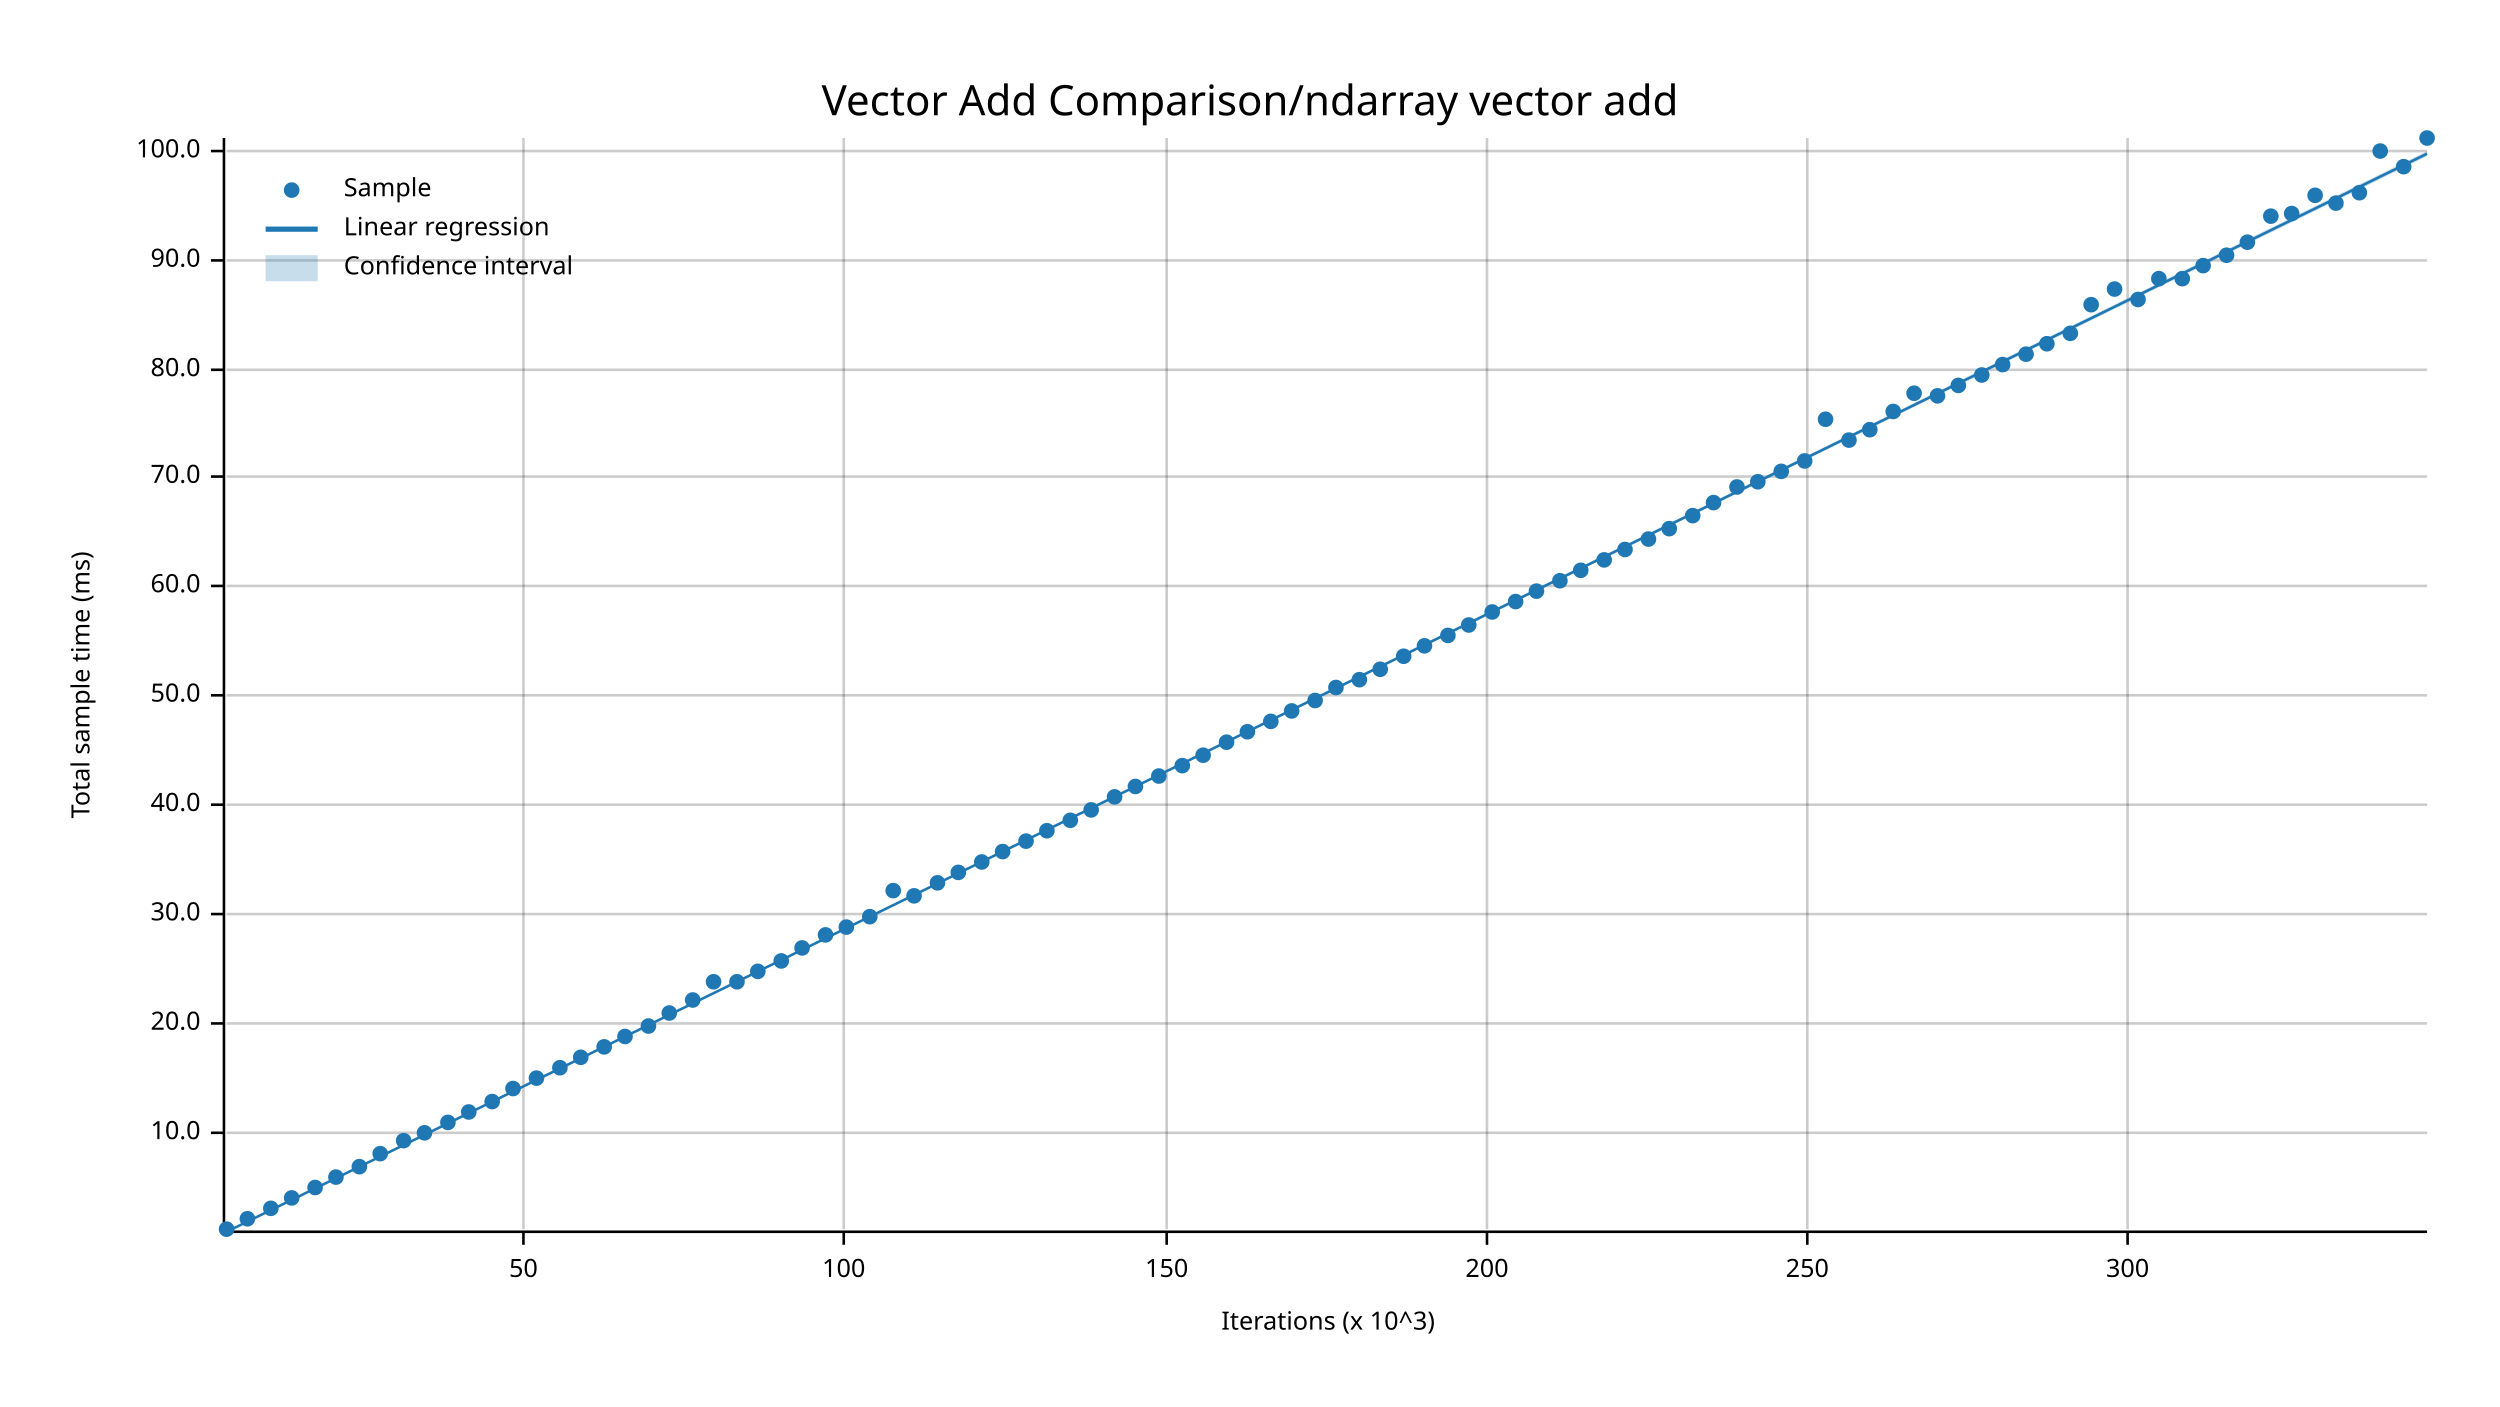
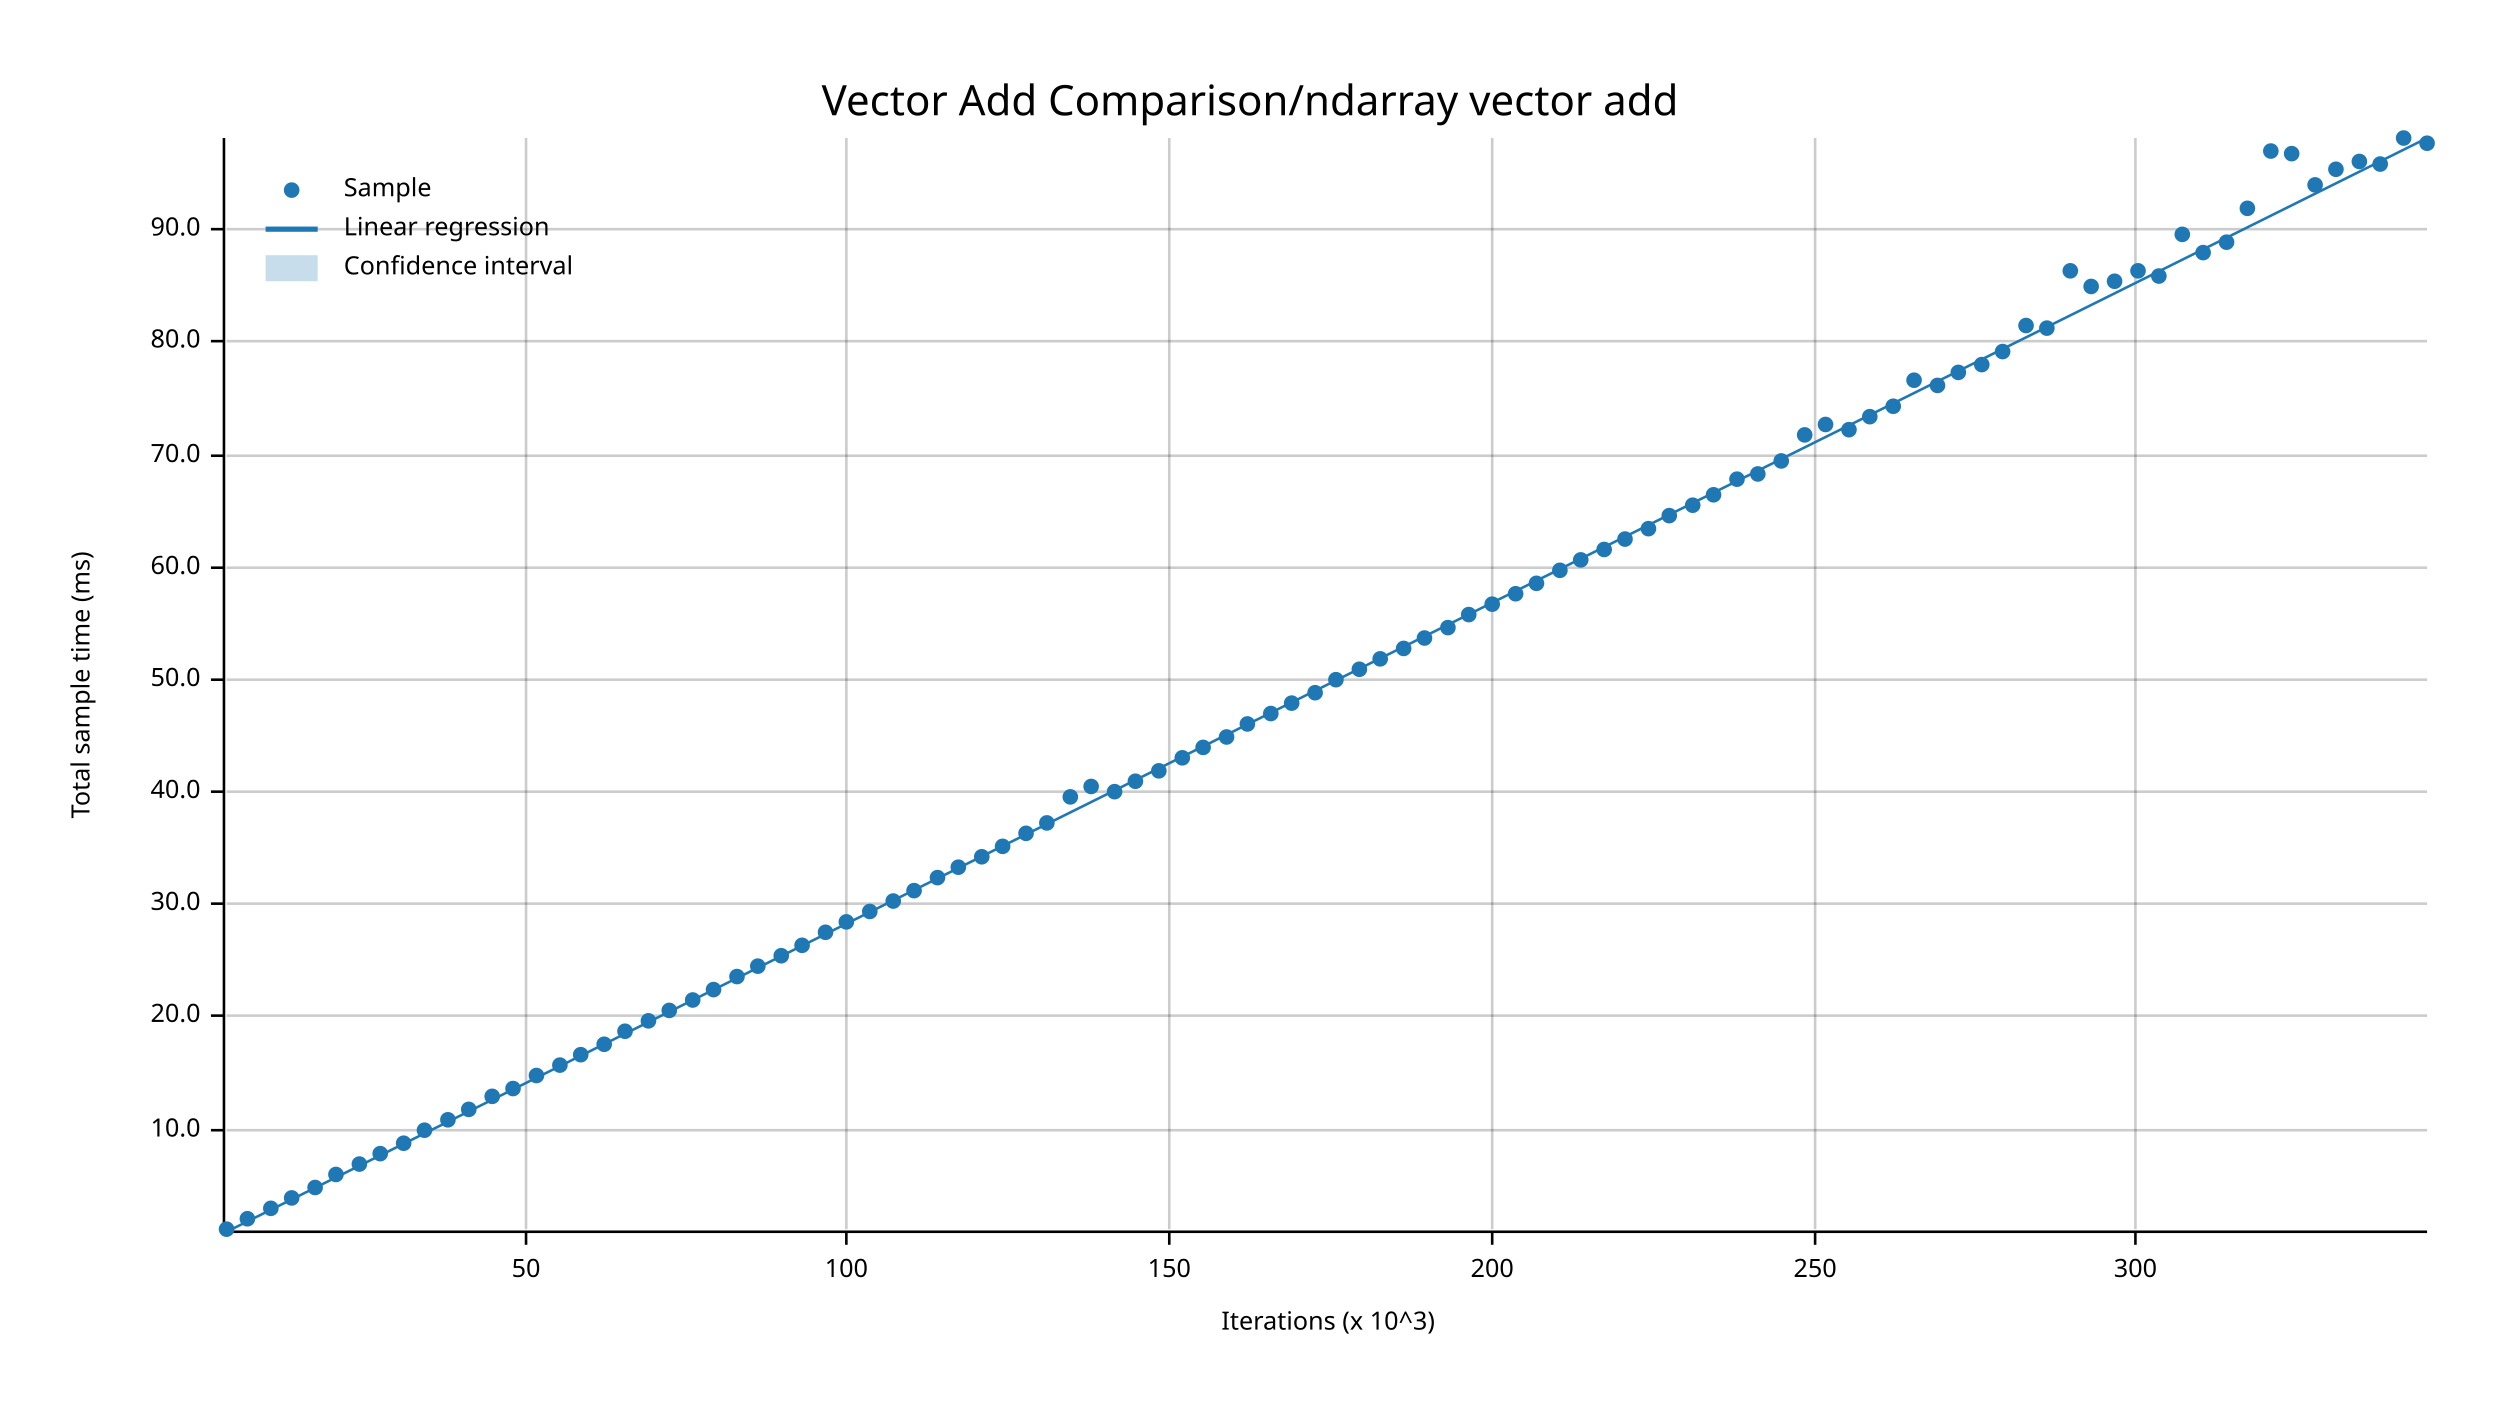
<svg xmlns="http://www.w3.org/2000/svg" width="960" height="540" viewBox="0 0 960 540">
  <text x="480" y="32" dy="0.76em" text-anchor="middle" font-family="sans-serif" font-size="16.129" opacity="1" fill="#000000">
Vector Add Comparison/ndarray vector add
</text>
  <text x="27" y="263" dy="0.76em" text-anchor="middle" font-family="sans-serif" font-size="9.677" opacity="1" fill="#000000" transform="rotate(270, 27, 263)">
Total sample time (ms)
</text>
  <text x="510" y="513" dy="-0.5ex" text-anchor="middle" font-family="sans-serif" font-size="9.677" opacity="1" fill="#000000">
Iterations (x 10^3)
</text>
-   <line opacity="0.2" stroke="#000000" stroke-width="1" x1="201" y1="472" x2="201" y2="53" />
-   <line opacity="0.2" stroke="#000000" stroke-width="1" x1="324" y1="472" x2="324" y2="53" />
-   <line opacity="0.2" stroke="#000000" stroke-width="1" x1="448" y1="472" x2="448" y2="53" />
-   <line opacity="0.2" stroke="#000000" stroke-width="1" x1="571" y1="472" x2="571" y2="53" />
-   <line opacity="0.2" stroke="#000000" stroke-width="1" x1="694" y1="472" x2="694" y2="53" />
-   <line opacity="0.2" stroke="#000000" stroke-width="1" x1="817" y1="472" x2="817" y2="53" />
-   <line opacity="0.2" stroke="#000000" stroke-width="1" x1="87" y1="435" x2="932" y2="435" />
-   <line opacity="0.2" stroke="#000000" stroke-width="1" x1="87" y1="393" x2="932" y2="393" />
-   <line opacity="0.2" stroke="#000000" stroke-width="1" x1="87" y1="351" x2="932" y2="351" />
-   <line opacity="0.2" stroke="#000000" stroke-width="1" x1="87" y1="309" x2="932" y2="309" />
-   <line opacity="0.2" stroke="#000000" stroke-width="1" x1="87" y1="267" x2="932" y2="267" />
-   <line opacity="0.2" stroke="#000000" stroke-width="1" x1="87" y1="225" x2="932" y2="225" />
-   <line opacity="0.2" stroke="#000000" stroke-width="1" x1="87" y1="183" x2="932" y2="183" />
-   <line opacity="0.2" stroke="#000000" stroke-width="1" x1="87" y1="142" x2="932" y2="142" />
-   <line opacity="0.2" stroke="#000000" stroke-width="1" x1="87" y1="100" x2="932" y2="100" />
-   <line opacity="0.2" stroke="#000000" stroke-width="1" x1="87" y1="58" x2="932" y2="58" />
+   <line opacity="0.2" stroke="#000000" stroke-width="1" x1="202" y1="472" x2="202" y2="53" />
+   <line opacity="0.2" stroke="#000000" stroke-width="1" x1="325" y1="472" x2="325" y2="53" />
+   <line opacity="0.2" stroke="#000000" stroke-width="1" x1="449" y1="472" x2="449" y2="53" />
+   <line opacity="0.2" stroke="#000000" stroke-width="1" x1="573" y1="472" x2="573" y2="53" />
+   <line opacity="0.2" stroke="#000000" stroke-width="1" x1="697" y1="472" x2="697" y2="53" />
+   <line opacity="0.2" stroke="#000000" stroke-width="1" x1="820" y1="472" x2="820" y2="53" />
+   <line opacity="0.2" stroke="#000000" stroke-width="1" x1="87" y1="434" x2="932" y2="434" />
+   <line opacity="0.2" stroke="#000000" stroke-width="1" x1="87" y1="390" x2="932" y2="390" />
+   <line opacity="0.2" stroke="#000000" stroke-width="1" x1="87" y1="347" x2="932" y2="347" />
+   <line opacity="0.2" stroke="#000000" stroke-width="1" x1="87" y1="304" x2="932" y2="304" />
+   <line opacity="0.2" stroke="#000000" stroke-width="1" x1="87" y1="261" x2="932" y2="261" />
+   <line opacity="0.2" stroke="#000000" stroke-width="1" x1="87" y1="218" x2="932" y2="218" />
+   <line opacity="0.2" stroke="#000000" stroke-width="1" x1="87" y1="175" x2="932" y2="175" />
+   <line opacity="0.2" stroke="#000000" stroke-width="1" x1="87" y1="131" x2="932" y2="131" />
+   <line opacity="0.2" stroke="#000000" stroke-width="1" x1="87" y1="88" x2="932" y2="88" />
  <polyline fill="none" opacity="1" stroke="#000000" stroke-width="1" points="86,53 86,472 " />
-   <text x="77" y="435" dy="0.5ex" text-anchor="end" font-family="sans-serif" font-size="9.677" opacity="1" fill="#000000">
+   <text x="77" y="434" dy="0.5ex" text-anchor="end" font-family="sans-serif" font-size="9.677" opacity="1" fill="#000000">
10.0
</text>
-   <polyline fill="none" opacity="1" stroke="#000000" stroke-width="1" points="81,435 86,435 " />
-   <text x="77" y="393" dy="0.5ex" text-anchor="end" font-family="sans-serif" font-size="9.677" opacity="1" fill="#000000">
+   <polyline fill="none" opacity="1" stroke="#000000" stroke-width="1" points="81,434 86,434 " />
+   <text x="77" y="390" dy="0.5ex" text-anchor="end" font-family="sans-serif" font-size="9.677" opacity="1" fill="#000000">
20.0
</text>
-   <polyline fill="none" opacity="1" stroke="#000000" stroke-width="1" points="81,393 86,393 " />
-   <text x="77" y="351" dy="0.5ex" text-anchor="end" font-family="sans-serif" font-size="9.677" opacity="1" fill="#000000">
+   <polyline fill="none" opacity="1" stroke="#000000" stroke-width="1" points="81,390 86,390 " />
+   <text x="77" y="347" dy="0.5ex" text-anchor="end" font-family="sans-serif" font-size="9.677" opacity="1" fill="#000000">
30.0
</text>
-   <polyline fill="none" opacity="1" stroke="#000000" stroke-width="1" points="81,351 86,351 " />
-   <text x="77" y="309" dy="0.5ex" text-anchor="end" font-family="sans-serif" font-size="9.677" opacity="1" fill="#000000">
+   <polyline fill="none" opacity="1" stroke="#000000" stroke-width="1" points="81,347 86,347 " />
+   <text x="77" y="304" dy="0.5ex" text-anchor="end" font-family="sans-serif" font-size="9.677" opacity="1" fill="#000000">
40.0
</text>
-   <polyline fill="none" opacity="1" stroke="#000000" stroke-width="1" points="81,309 86,309 " />
-   <text x="77" y="267" dy="0.5ex" text-anchor="end" font-family="sans-serif" font-size="9.677" opacity="1" fill="#000000">
+   <polyline fill="none" opacity="1" stroke="#000000" stroke-width="1" points="81,304 86,304 " />
+   <text x="77" y="261" dy="0.5ex" text-anchor="end" font-family="sans-serif" font-size="9.677" opacity="1" fill="#000000">
50.0
</text>
-   <polyline fill="none" opacity="1" stroke="#000000" stroke-width="1" points="81,267 86,267 " />
-   <text x="77" y="225" dy="0.5ex" text-anchor="end" font-family="sans-serif" font-size="9.677" opacity="1" fill="#000000">
+   <polyline fill="none" opacity="1" stroke="#000000" stroke-width="1" points="81,261 86,261 " />
+   <text x="77" y="218" dy="0.5ex" text-anchor="end" font-family="sans-serif" font-size="9.677" opacity="1" fill="#000000">
60.0
</text>
-   <polyline fill="none" opacity="1" stroke="#000000" stroke-width="1" points="81,225 86,225 " />
-   <text x="77" y="183" dy="0.5ex" text-anchor="end" font-family="sans-serif" font-size="9.677" opacity="1" fill="#000000">
+   <polyline fill="none" opacity="1" stroke="#000000" stroke-width="1" points="81,218 86,218 " />
+   <text x="77" y="175" dy="0.5ex" text-anchor="end" font-family="sans-serif" font-size="9.677" opacity="1" fill="#000000">
70.0
</text>
-   <polyline fill="none" opacity="1" stroke="#000000" stroke-width="1" points="81,183 86,183 " />
-   <text x="77" y="142" dy="0.5ex" text-anchor="end" font-family="sans-serif" font-size="9.677" opacity="1" fill="#000000">
+   <polyline fill="none" opacity="1" stroke="#000000" stroke-width="1" points="81,175 86,175 " />
+   <text x="77" y="131" dy="0.5ex" text-anchor="end" font-family="sans-serif" font-size="9.677" opacity="1" fill="#000000">
80.0
</text>
-   <polyline fill="none" opacity="1" stroke="#000000" stroke-width="1" points="81,142 86,142 " />
-   <text x="77" y="100" dy="0.5ex" text-anchor="end" font-family="sans-serif" font-size="9.677" opacity="1" fill="#000000">
+   <polyline fill="none" opacity="1" stroke="#000000" stroke-width="1" points="81,131 86,131 " />
+   <text x="77" y="88" dy="0.5ex" text-anchor="end" font-family="sans-serif" font-size="9.677" opacity="1" fill="#000000">
90.0
</text>
-   <polyline fill="none" opacity="1" stroke="#000000" stroke-width="1" points="81,100 86,100 " />
-   <text x="77" y="58" dy="0.5ex" text-anchor="end" font-family="sans-serif" font-size="9.677" opacity="1" fill="#000000">
- 100.0
- </text>
-   <polyline fill="none" opacity="1" stroke="#000000" stroke-width="1" points="81,58 86,58 " />
+   <polyline fill="none" opacity="1" stroke="#000000" stroke-width="1" points="81,88 86,88 " />
  <polyline fill="none" opacity="1" stroke="#000000" stroke-width="1" points="87,473 932,473 " />
-   <text x="201" y="483" dy="0.76em" text-anchor="middle" font-family="sans-serif" font-size="9.677" opacity="1" fill="#000000">
+   <text x="202" y="483" dy="0.76em" text-anchor="middle" font-family="sans-serif" font-size="9.677" opacity="1" fill="#000000">
50
</text>
-   <polyline fill="none" opacity="1" stroke="#000000" stroke-width="1" points="201,473 201,478 " />
-   <text x="324" y="483" dy="0.76em" text-anchor="middle" font-family="sans-serif" font-size="9.677" opacity="1" fill="#000000">
+   <polyline fill="none" opacity="1" stroke="#000000" stroke-width="1" points="202,473 202,478 " />
+   <text x="325" y="483" dy="0.76em" text-anchor="middle" font-family="sans-serif" font-size="9.677" opacity="1" fill="#000000">
100
</text>
-   <polyline fill="none" opacity="1" stroke="#000000" stroke-width="1" points="324,473 324,478 " />
-   <text x="448" y="483" dy="0.76em" text-anchor="middle" font-family="sans-serif" font-size="9.677" opacity="1" fill="#000000">
+   <polyline fill="none" opacity="1" stroke="#000000" stroke-width="1" points="325,473 325,478 " />
+   <text x="449" y="483" dy="0.76em" text-anchor="middle" font-family="sans-serif" font-size="9.677" opacity="1" fill="#000000">
150
</text>
-   <polyline fill="none" opacity="1" stroke="#000000" stroke-width="1" points="448,473 448,478 " />
-   <text x="571" y="483" dy="0.76em" text-anchor="middle" font-family="sans-serif" font-size="9.677" opacity="1" fill="#000000">
+   <polyline fill="none" opacity="1" stroke="#000000" stroke-width="1" points="449,473 449,478 " />
+   <text x="573" y="483" dy="0.76em" text-anchor="middle" font-family="sans-serif" font-size="9.677" opacity="1" fill="#000000">
200
</text>
-   <polyline fill="none" opacity="1" stroke="#000000" stroke-width="1" points="571,473 571,478 " />
-   <text x="694" y="483" dy="0.76em" text-anchor="middle" font-family="sans-serif" font-size="9.677" opacity="1" fill="#000000">
+   <polyline fill="none" opacity="1" stroke="#000000" stroke-width="1" points="573,473 573,478 " />
+   <text x="697" y="483" dy="0.76em" text-anchor="middle" font-family="sans-serif" font-size="9.677" opacity="1" fill="#000000">
250
</text>
-   <polyline fill="none" opacity="1" stroke="#000000" stroke-width="1" points="694,473 694,478 " />
-   <text x="817" y="483" dy="0.76em" text-anchor="middle" font-family="sans-serif" font-size="9.677" opacity="1" fill="#000000">
+   <polyline fill="none" opacity="1" stroke="#000000" stroke-width="1" points="697,473 697,478 " />
+   <text x="820" y="483" dy="0.76em" text-anchor="middle" font-family="sans-serif" font-size="9.677" opacity="1" fill="#000000">
300
</text>
-   <polyline fill="none" opacity="1" stroke="#000000" stroke-width="1" points="817,473 817,478 " />
+   <polyline fill="none" opacity="1" stroke="#000000" stroke-width="1" points="820,473 820,478 " />
  <circle cx="87" cy="472" r="3" opacity="1" fill="#1F78B4" stroke="none" stroke-width="1" />
  <circle cx="95" cy="468" r="3" opacity="1" fill="#1F78B4" stroke="none" stroke-width="1" />
  <circle cx="104" cy="464" r="3" opacity="1" fill="#1F78B4" stroke="none" stroke-width="1" />
  <circle cx="112" cy="460" r="3" opacity="1" fill="#1F78B4" stroke="none" stroke-width="1" />
  <circle cx="121" cy="456" r="3" opacity="1" fill="#1F78B4" stroke="none" stroke-width="1" />
-   <circle cx="129" cy="452" r="3" opacity="1" fill="#1F78B4" stroke="none" stroke-width="1" />
-   <circle cx="138" cy="448" r="3" opacity="1" fill="#1F78B4" stroke="none" stroke-width="1" />
+   <circle cx="129" cy="451" r="3" opacity="1" fill="#1F78B4" stroke="none" stroke-width="1" />
+   <circle cx="138" cy="447" r="3" opacity="1" fill="#1F78B4" stroke="none" stroke-width="1" />
  <circle cx="146" cy="443" r="3" opacity="1" fill="#1F78B4" stroke="none" stroke-width="1" />
-   <circle cx="155" cy="438" r="3" opacity="1" fill="#1F78B4" stroke="none" stroke-width="1" />
-   <circle cx="163" cy="435" r="3" opacity="1" fill="#1F78B4" stroke="none" stroke-width="1" />
-   <circle cx="172" cy="431" r="3" opacity="1" fill="#1F78B4" stroke="none" stroke-width="1" />
-   <circle cx="180" cy="427" r="3" opacity="1" fill="#1F78B4" stroke="none" stroke-width="1" />
-   <circle cx="189" cy="423" r="3" opacity="1" fill="#1F78B4" stroke="none" stroke-width="1" />
+   <circle cx="155" cy="439" r="3" opacity="1" fill="#1F78B4" stroke="none" stroke-width="1" />
+   <circle cx="163" cy="434" r="3" opacity="1" fill="#1F78B4" stroke="none" stroke-width="1" />
+   <circle cx="172" cy="430" r="3" opacity="1" fill="#1F78B4" stroke="none" stroke-width="1" />
+   <circle cx="180" cy="426" r="3" opacity="1" fill="#1F78B4" stroke="none" stroke-width="1" />
+   <circle cx="189" cy="421" r="3" opacity="1" fill="#1F78B4" stroke="none" stroke-width="1" />
  <circle cx="197" cy="418" r="3" opacity="1" fill="#1F78B4" stroke="none" stroke-width="1" />
-   <circle cx="206" cy="414" r="3" opacity="1" fill="#1F78B4" stroke="none" stroke-width="1" />
-   <circle cx="215" cy="410" r="3" opacity="1" fill="#1F78B4" stroke="none" stroke-width="1" />
-   <circle cx="223" cy="406" r="3" opacity="1" fill="#1F78B4" stroke="none" stroke-width="1" />
-   <circle cx="232" cy="402" r="3" opacity="1" fill="#1F78B4" stroke="none" stroke-width="1" />
-   <circle cx="240" cy="398" r="3" opacity="1" fill="#1F78B4" stroke="none" stroke-width="1" />
-   <circle cx="249" cy="394" r="3" opacity="1" fill="#1F78B4" stroke="none" stroke-width="1" />
-   <circle cx="257" cy="389" r="3" opacity="1" fill="#1F78B4" stroke="none" stroke-width="1" />
+   <circle cx="206" cy="413" r="3" opacity="1" fill="#1F78B4" stroke="none" stroke-width="1" />
+   <circle cx="215" cy="409" r="3" opacity="1" fill="#1F78B4" stroke="none" stroke-width="1" />
+   <circle cx="223" cy="405" r="3" opacity="1" fill="#1F78B4" stroke="none" stroke-width="1" />
+   <circle cx="232" cy="401" r="3" opacity="1" fill="#1F78B4" stroke="none" stroke-width="1" />
+   <circle cx="240" cy="396" r="3" opacity="1" fill="#1F78B4" stroke="none" stroke-width="1" />
+   <circle cx="249" cy="392" r="3" opacity="1" fill="#1F78B4" stroke="none" stroke-width="1" />
+   <circle cx="257" cy="388" r="3" opacity="1" fill="#1F78B4" stroke="none" stroke-width="1" />
  <circle cx="266" cy="384" r="3" opacity="1" fill="#1F78B4" stroke="none" stroke-width="1" />
-   <circle cx="274" cy="377" r="3" opacity="1" fill="#1F78B4" stroke="none" stroke-width="1" />
-   <circle cx="283" cy="377" r="3" opacity="1" fill="#1F78B4" stroke="none" stroke-width="1" />
-   <circle cx="291" cy="373" r="3" opacity="1" fill="#1F78B4" stroke="none" stroke-width="1" />
-   <circle cx="300" cy="369" r="3" opacity="1" fill="#1F78B4" stroke="none" stroke-width="1" />
-   <circle cx="308" cy="364" r="3" opacity="1" fill="#1F78B4" stroke="none" stroke-width="1" />
-   <circle cx="317" cy="359" r="3" opacity="1" fill="#1F78B4" stroke="none" stroke-width="1" />
-   <circle cx="325" cy="356" r="3" opacity="1" fill="#1F78B4" stroke="none" stroke-width="1" />
-   <circle cx="334" cy="352" r="3" opacity="1" fill="#1F78B4" stroke="none" stroke-width="1" />
-   <circle cx="343" cy="342" r="3" opacity="1" fill="#1F78B4" stroke="none" stroke-width="1" />
-   <circle cx="351" cy="344" r="3" opacity="1" fill="#1F78B4" stroke="none" stroke-width="1" />
-   <circle cx="360" cy="339" r="3" opacity="1" fill="#1F78B4" stroke="none" stroke-width="1" />
-   <circle cx="368" cy="335" r="3" opacity="1" fill="#1F78B4" stroke="none" stroke-width="1" />
-   <circle cx="377" cy="331" r="3" opacity="1" fill="#1F78B4" stroke="none" stroke-width="1" />
-   <circle cx="385" cy="327" r="3" opacity="1" fill="#1F78B4" stroke="none" stroke-width="1" />
-   <circle cx="394" cy="323" r="3" opacity="1" fill="#1F78B4" stroke="none" stroke-width="1" />
-   <circle cx="402" cy="319" r="3" opacity="1" fill="#1F78B4" stroke="none" stroke-width="1" />
-   <circle cx="411" cy="315" r="3" opacity="1" fill="#1F78B4" stroke="none" stroke-width="1" />
-   <circle cx="419" cy="311" r="3" opacity="1" fill="#1F78B4" stroke="none" stroke-width="1" />
-   <circle cx="428" cy="306" r="3" opacity="1" fill="#1F78B4" stroke="none" stroke-width="1" />
-   <circle cx="436" cy="302" r="3" opacity="1" fill="#1F78B4" stroke="none" stroke-width="1" />
-   <circle cx="445" cy="298" r="3" opacity="1" fill="#1F78B4" stroke="none" stroke-width="1" />
-   <circle cx="454" cy="294" r="3" opacity="1" fill="#1F78B4" stroke="none" stroke-width="1" />
-   <circle cx="462" cy="290" r="3" opacity="1" fill="#1F78B4" stroke="none" stroke-width="1" />
-   <circle cx="471" cy="285" r="3" opacity="1" fill="#1F78B4" stroke="none" stroke-width="1" />
-   <circle cx="479" cy="281" r="3" opacity="1" fill="#1F78B4" stroke="none" stroke-width="1" />
-   <circle cx="488" cy="277" r="3" opacity="1" fill="#1F78B4" stroke="none" stroke-width="1" />
-   <circle cx="496" cy="273" r="3" opacity="1" fill="#1F78B4" stroke="none" stroke-width="1" />
-   <circle cx="505" cy="269" r="3" opacity="1" fill="#1F78B4" stroke="none" stroke-width="1" />
-   <circle cx="513" cy="264" r="3" opacity="1" fill="#1F78B4" stroke="none" stroke-width="1" />
-   <circle cx="522" cy="261" r="3" opacity="1" fill="#1F78B4" stroke="none" stroke-width="1" />
-   <circle cx="530" cy="257" r="3" opacity="1" fill="#1F78B4" stroke="none" stroke-width="1" />
-   <circle cx="539" cy="252" r="3" opacity="1" fill="#1F78B4" stroke="none" stroke-width="1" />
-   <circle cx="547" cy="248" r="3" opacity="1" fill="#1F78B4" stroke="none" stroke-width="1" />
-   <circle cx="556" cy="244" r="3" opacity="1" fill="#1F78B4" stroke="none" stroke-width="1" />
-   <circle cx="564" cy="240" r="3" opacity="1" fill="#1F78B4" stroke="none" stroke-width="1" />
-   <circle cx="573" cy="235" r="3" opacity="1" fill="#1F78B4" stroke="none" stroke-width="1" />
-   <circle cx="582" cy="231" r="3" opacity="1" fill="#1F78B4" stroke="none" stroke-width="1" />
-   <circle cx="590" cy="227" r="3" opacity="1" fill="#1F78B4" stroke="none" stroke-width="1" />
-   <circle cx="599" cy="223" r="3" opacity="1" fill="#1F78B4" stroke="none" stroke-width="1" />
-   <circle cx="607" cy="219" r="3" opacity="1" fill="#1F78B4" stroke="none" stroke-width="1" />
-   <circle cx="616" cy="215" r="3" opacity="1" fill="#1F78B4" stroke="none" stroke-width="1" />
-   <circle cx="624" cy="211" r="3" opacity="1" fill="#1F78B4" stroke="none" stroke-width="1" />
-   <circle cx="633" cy="207" r="3" opacity="1" fill="#1F78B4" stroke="none" stroke-width="1" />
-   <circle cx="641" cy="203" r="3" opacity="1" fill="#1F78B4" stroke="none" stroke-width="1" />
-   <circle cx="650" cy="198" r="3" opacity="1" fill="#1F78B4" stroke="none" stroke-width="1" />
-   <circle cx="658" cy="193" r="3" opacity="1" fill="#1F78B4" stroke="none" stroke-width="1" />
-   <circle cx="667" cy="187" r="3" opacity="1" fill="#1F78B4" stroke="none" stroke-width="1" />
-   <circle cx="675" cy="185" r="3" opacity="1" fill="#1F78B4" stroke="none" stroke-width="1" />
-   <circle cx="684" cy="181" r="3" opacity="1" fill="#1F78B4" stroke="none" stroke-width="1" />
-   <circle cx="693" cy="177" r="3" opacity="1" fill="#1F78B4" stroke="none" stroke-width="1" />
-   <circle cx="701" cy="161" r="3" opacity="1" fill="#1F78B4" stroke="none" stroke-width="1" />
-   <circle cx="710" cy="169" r="3" opacity="1" fill="#1F78B4" stroke="none" stroke-width="1" />
-   <circle cx="718" cy="165" r="3" opacity="1" fill="#1F78B4" stroke="none" stroke-width="1" />
-   <circle cx="727" cy="158" r="3" opacity="1" fill="#1F78B4" stroke="none" stroke-width="1" />
-   <circle cx="735" cy="151" r="3" opacity="1" fill="#1F78B4" stroke="none" stroke-width="1" />
-   <circle cx="744" cy="152" r="3" opacity="1" fill="#1F78B4" stroke="none" stroke-width="1" />
-   <circle cx="752" cy="148" r="3" opacity="1" fill="#1F78B4" stroke="none" stroke-width="1" />
-   <circle cx="761" cy="144" r="3" opacity="1" fill="#1F78B4" stroke="none" stroke-width="1" />
-   <circle cx="769" cy="140" r="3" opacity="1" fill="#1F78B4" stroke="none" stroke-width="1" />
-   <circle cx="778" cy="136" r="3" opacity="1" fill="#1F78B4" stroke="none" stroke-width="1" />
-   <circle cx="786" cy="132" r="3" opacity="1" fill="#1F78B4" stroke="none" stroke-width="1" />
-   <circle cx="795" cy="128" r="3" opacity="1" fill="#1F78B4" stroke="none" stroke-width="1" />
-   <circle cx="803" cy="117" r="3" opacity="1" fill="#1F78B4" stroke="none" stroke-width="1" />
-   <circle cx="812" cy="111" r="3" opacity="1" fill="#1F78B4" stroke="none" stroke-width="1" />
-   <circle cx="821" cy="115" r="3" opacity="1" fill="#1F78B4" stroke="none" stroke-width="1" />
-   <circle cx="829" cy="107" r="3" opacity="1" fill="#1F78B4" stroke="none" stroke-width="1" />
-   <circle cx="838" cy="107" r="3" opacity="1" fill="#1F78B4" stroke="none" stroke-width="1" />
-   <circle cx="846" cy="102" r="3" opacity="1" fill="#1F78B4" stroke="none" stroke-width="1" />
-   <circle cx="855" cy="98" r="3" opacity="1" fill="#1F78B4" stroke="none" stroke-width="1" />
-   <circle cx="863" cy="93" r="3" opacity="1" fill="#1F78B4" stroke="none" stroke-width="1" />
-   <circle cx="872" cy="83" r="3" opacity="1" fill="#1F78B4" stroke="none" stroke-width="1" />
-   <circle cx="880" cy="82" r="3" opacity="1" fill="#1F78B4" stroke="none" stroke-width="1" />
-   <circle cx="889" cy="75" r="3" opacity="1" fill="#1F78B4" stroke="none" stroke-width="1" />
-   <circle cx="897" cy="78" r="3" opacity="1" fill="#1F78B4" stroke="none" stroke-width="1" />
-   <circle cx="906" cy="74" r="3" opacity="1" fill="#1F78B4" stroke="none" stroke-width="1" />
-   <circle cx="914" cy="58" r="3" opacity="1" fill="#1F78B4" stroke="none" stroke-width="1" />
-   <circle cx="923" cy="64" r="3" opacity="1" fill="#1F78B4" stroke="none" stroke-width="1" />
-   <circle cx="932" cy="53" r="3" opacity="1" fill="#1F78B4" stroke="none" stroke-width="1" />
-   <polyline fill="none" opacity="1" stroke="#1F78B4" stroke-width="1" points="87,473 932,59 " />
-   <polygon opacity="0.25" fill="#1F78B4" points="87,473 932,60 932,58 " />
+   <circle cx="274" cy="380" r="3" opacity="1" fill="#1F78B4" stroke="none" stroke-width="1" />
+   <circle cx="283" cy="375" r="3" opacity="1" fill="#1F78B4" stroke="none" stroke-width="1" />
+   <circle cx="291" cy="371" r="3" opacity="1" fill="#1F78B4" stroke="none" stroke-width="1" />
+   <circle cx="300" cy="367" r="3" opacity="1" fill="#1F78B4" stroke="none" stroke-width="1" />
+   <circle cx="308" cy="363" r="3" opacity="1" fill="#1F78B4" stroke="none" stroke-width="1" />
+   <circle cx="317" cy="358" r="3" opacity="1" fill="#1F78B4" stroke="none" stroke-width="1" />
+   <circle cx="325" cy="354" r="3" opacity="1" fill="#1F78B4" stroke="none" stroke-width="1" />
+   <circle cx="334" cy="350" r="3" opacity="1" fill="#1F78B4" stroke="none" stroke-width="1" />
+   <circle cx="343" cy="346" r="3" opacity="1" fill="#1F78B4" stroke="none" stroke-width="1" />
+   <circle cx="351" cy="342" r="3" opacity="1" fill="#1F78B4" stroke="none" stroke-width="1" />
+   <circle cx="360" cy="337" r="3" opacity="1" fill="#1F78B4" stroke="none" stroke-width="1" />
+   <circle cx="368" cy="333" r="3" opacity="1" fill="#1F78B4" stroke="none" stroke-width="1" />
+   <circle cx="377" cy="329" r="3" opacity="1" fill="#1F78B4" stroke="none" stroke-width="1" />
+   <circle cx="385" cy="325" r="3" opacity="1" fill="#1F78B4" stroke="none" stroke-width="1" />
+   <circle cx="394" cy="320" r="3" opacity="1" fill="#1F78B4" stroke="none" stroke-width="1" />
+   <circle cx="402" cy="316" r="3" opacity="1" fill="#1F78B4" stroke="none" stroke-width="1" />
+   <circle cx="411" cy="306" r="3" opacity="1" fill="#1F78B4" stroke="none" stroke-width="1" />
+   <circle cx="419" cy="302" r="3" opacity="1" fill="#1F78B4" stroke="none" stroke-width="1" />
+   <circle cx="428" cy="304" r="3" opacity="1" fill="#1F78B4" stroke="none" stroke-width="1" />
+   <circle cx="436" cy="300" r="3" opacity="1" fill="#1F78B4" stroke="none" stroke-width="1" />
+   <circle cx="445" cy="296" r="3" opacity="1" fill="#1F78B4" stroke="none" stroke-width="1" />
+   <circle cx="454" cy="291" r="3" opacity="1" fill="#1F78B4" stroke="none" stroke-width="1" />
+   <circle cx="462" cy="287" r="3" opacity="1" fill="#1F78B4" stroke="none" stroke-width="1" />
+   <circle cx="471" cy="283" r="3" opacity="1" fill="#1F78B4" stroke="none" stroke-width="1" />
+   <circle cx="479" cy="278" r="3" opacity="1" fill="#1F78B4" stroke="none" stroke-width="1" />
+   <circle cx="488" cy="274" r="3" opacity="1" fill="#1F78B4" stroke="none" stroke-width="1" />
+   <circle cx="496" cy="270" r="3" opacity="1" fill="#1F78B4" stroke="none" stroke-width="1" />
+   <circle cx="505" cy="266" r="3" opacity="1" fill="#1F78B4" stroke="none" stroke-width="1" />
+   <circle cx="513" cy="261" r="3" opacity="1" fill="#1F78B4" stroke="none" stroke-width="1" />
+   <circle cx="522" cy="257" r="3" opacity="1" fill="#1F78B4" stroke="none" stroke-width="1" />
+   <circle cx="530" cy="253" r="3" opacity="1" fill="#1F78B4" stroke="none" stroke-width="1" />
+   <circle cx="539" cy="249" r="3" opacity="1" fill="#1F78B4" stroke="none" stroke-width="1" />
+   <circle cx="547" cy="245" r="3" opacity="1" fill="#1F78B4" stroke="none" stroke-width="1" />
+   <circle cx="556" cy="241" r="3" opacity="1" fill="#1F78B4" stroke="none" stroke-width="1" />
+   <circle cx="564" cy="236" r="3" opacity="1" fill="#1F78B4" stroke="none" stroke-width="1" />
+   <circle cx="573" cy="232" r="3" opacity="1" fill="#1F78B4" stroke="none" stroke-width="1" />
+   <circle cx="582" cy="228" r="3" opacity="1" fill="#1F78B4" stroke="none" stroke-width="1" />
+   <circle cx="590" cy="224" r="3" opacity="1" fill="#1F78B4" stroke="none" stroke-width="1" />
+   <circle cx="599" cy="219" r="3" opacity="1" fill="#1F78B4" stroke="none" stroke-width="1" />
+   <circle cx="607" cy="215" r="3" opacity="1" fill="#1F78B4" stroke="none" stroke-width="1" />
+   <circle cx="616" cy="211" r="3" opacity="1" fill="#1F78B4" stroke="none" stroke-width="1" />
+   <circle cx="624" cy="207" r="3" opacity="1" fill="#1F78B4" stroke="none" stroke-width="1" />
+   <circle cx="633" cy="203" r="3" opacity="1" fill="#1F78B4" stroke="none" stroke-width="1" />
+   <circle cx="641" cy="198" r="3" opacity="1" fill="#1F78B4" stroke="none" stroke-width="1" />
+   <circle cx="650" cy="194" r="3" opacity="1" fill="#1F78B4" stroke="none" stroke-width="1" />
+   <circle cx="658" cy="190" r="3" opacity="1" fill="#1F78B4" stroke="none" stroke-width="1" />
+   <circle cx="667" cy="184" r="3" opacity="1" fill="#1F78B4" stroke="none" stroke-width="1" />
+   <circle cx="675" cy="182" r="3" opacity="1" fill="#1F78B4" stroke="none" stroke-width="1" />
+   <circle cx="684" cy="177" r="3" opacity="1" fill="#1F78B4" stroke="none" stroke-width="1" />
+   <circle cx="693" cy="167" r="3" opacity="1" fill="#1F78B4" stroke="none" stroke-width="1" />
+   <circle cx="701" cy="163" r="3" opacity="1" fill="#1F78B4" stroke="none" stroke-width="1" />
+   <circle cx="710" cy="165" r="3" opacity="1" fill="#1F78B4" stroke="none" stroke-width="1" />
+   <circle cx="718" cy="160" r="3" opacity="1" fill="#1F78B4" stroke="none" stroke-width="1" />
+   <circle cx="727" cy="156" r="3" opacity="1" fill="#1F78B4" stroke="none" stroke-width="1" />
+   <circle cx="735" cy="146" r="3" opacity="1" fill="#1F78B4" stroke="none" stroke-width="1" />
+   <circle cx="744" cy="148" r="3" opacity="1" fill="#1F78B4" stroke="none" stroke-width="1" />
+   <circle cx="752" cy="143" r="3" opacity="1" fill="#1F78B4" stroke="none" stroke-width="1" />
+   <circle cx="761" cy="140" r="3" opacity="1" fill="#1F78B4" stroke="none" stroke-width="1" />
+   <circle cx="769" cy="135" r="3" opacity="1" fill="#1F78B4" stroke="none" stroke-width="1" />
+   <circle cx="778" cy="125" r="3" opacity="1" fill="#1F78B4" stroke="none" stroke-width="1" />
+   <circle cx="786" cy="126" r="3" opacity="1" fill="#1F78B4" stroke="none" stroke-width="1" />
+   <circle cx="795" cy="104" r="3" opacity="1" fill="#1F78B4" stroke="none" stroke-width="1" />
+   <circle cx="803" cy="110" r="3" opacity="1" fill="#1F78B4" stroke="none" stroke-width="1" />
+   <circle cx="812" cy="108" r="3" opacity="1" fill="#1F78B4" stroke="none" stroke-width="1" />
+   <circle cx="821" cy="104" r="3" opacity="1" fill="#1F78B4" stroke="none" stroke-width="1" />
+   <circle cx="829" cy="106" r="3" opacity="1" fill="#1F78B4" stroke="none" stroke-width="1" />
+   <circle cx="838" cy="90" r="3" opacity="1" fill="#1F78B4" stroke="none" stroke-width="1" />
+   <circle cx="846" cy="97" r="3" opacity="1" fill="#1F78B4" stroke="none" stroke-width="1" />
+   <circle cx="855" cy="93" r="3" opacity="1" fill="#1F78B4" stroke="none" stroke-width="1" />
+   <circle cx="863" cy="80" r="3" opacity="1" fill="#1F78B4" stroke="none" stroke-width="1" />
+   <circle cx="872" cy="58" r="3" opacity="1" fill="#1F78B4" stroke="none" stroke-width="1" />
+   <circle cx="880" cy="59" r="3" opacity="1" fill="#1F78B4" stroke="none" stroke-width="1" />
+   <circle cx="889" cy="71" r="3" opacity="1" fill="#1F78B4" stroke="none" stroke-width="1" />
+   <circle cx="897" cy="65" r="3" opacity="1" fill="#1F78B4" stroke="none" stroke-width="1" />
+   <circle cx="906" cy="62" r="3" opacity="1" fill="#1F78B4" stroke="none" stroke-width="1" />
+   <circle cx="914" cy="63" r="3" opacity="1" fill="#1F78B4" stroke="none" stroke-width="1" />
+   <circle cx="923" cy="53" r="3" opacity="1" fill="#1F78B4" stroke="none" stroke-width="1" />
+   <circle cx="932" cy="55" r="3" opacity="1" fill="#1F78B4" stroke="none" stroke-width="1" />
+   <polyline fill="none" opacity="1" stroke="#1F78B4" stroke-width="1" points="87,473 932,53 " />
+   <polygon opacity="0.25" fill="#1F78B4" points="87,473 932,53 932,53 " />
  <text x="132" y="68" dy="0.76em" text-anchor="start" font-family="sans-serif" font-size="9.677" opacity="1" fill="#000000">
Sample
</text>
  <text x="132" y="83" dy="0.76em" text-anchor="start" font-family="sans-serif" font-size="9.677" opacity="1" fill="#000000">
Linear regression
</text>
  <text x="132" y="98" dy="0.76em" text-anchor="start" font-family="sans-serif" font-size="9.677" opacity="1" fill="#000000">
Confidence interval
</text>
  <circle cx="112" cy="73" r="3" opacity="1" fill="#1F78B4" stroke="none" stroke-width="1" />
  <polyline fill="none" opacity="1" stroke="#1F78B4" stroke-width="2" points="102,88 122,88 " />
  <rect x="102" y="98" width="20" height="10" opacity="0.25" fill="#1F78B4" stroke="none" />
</svg>
